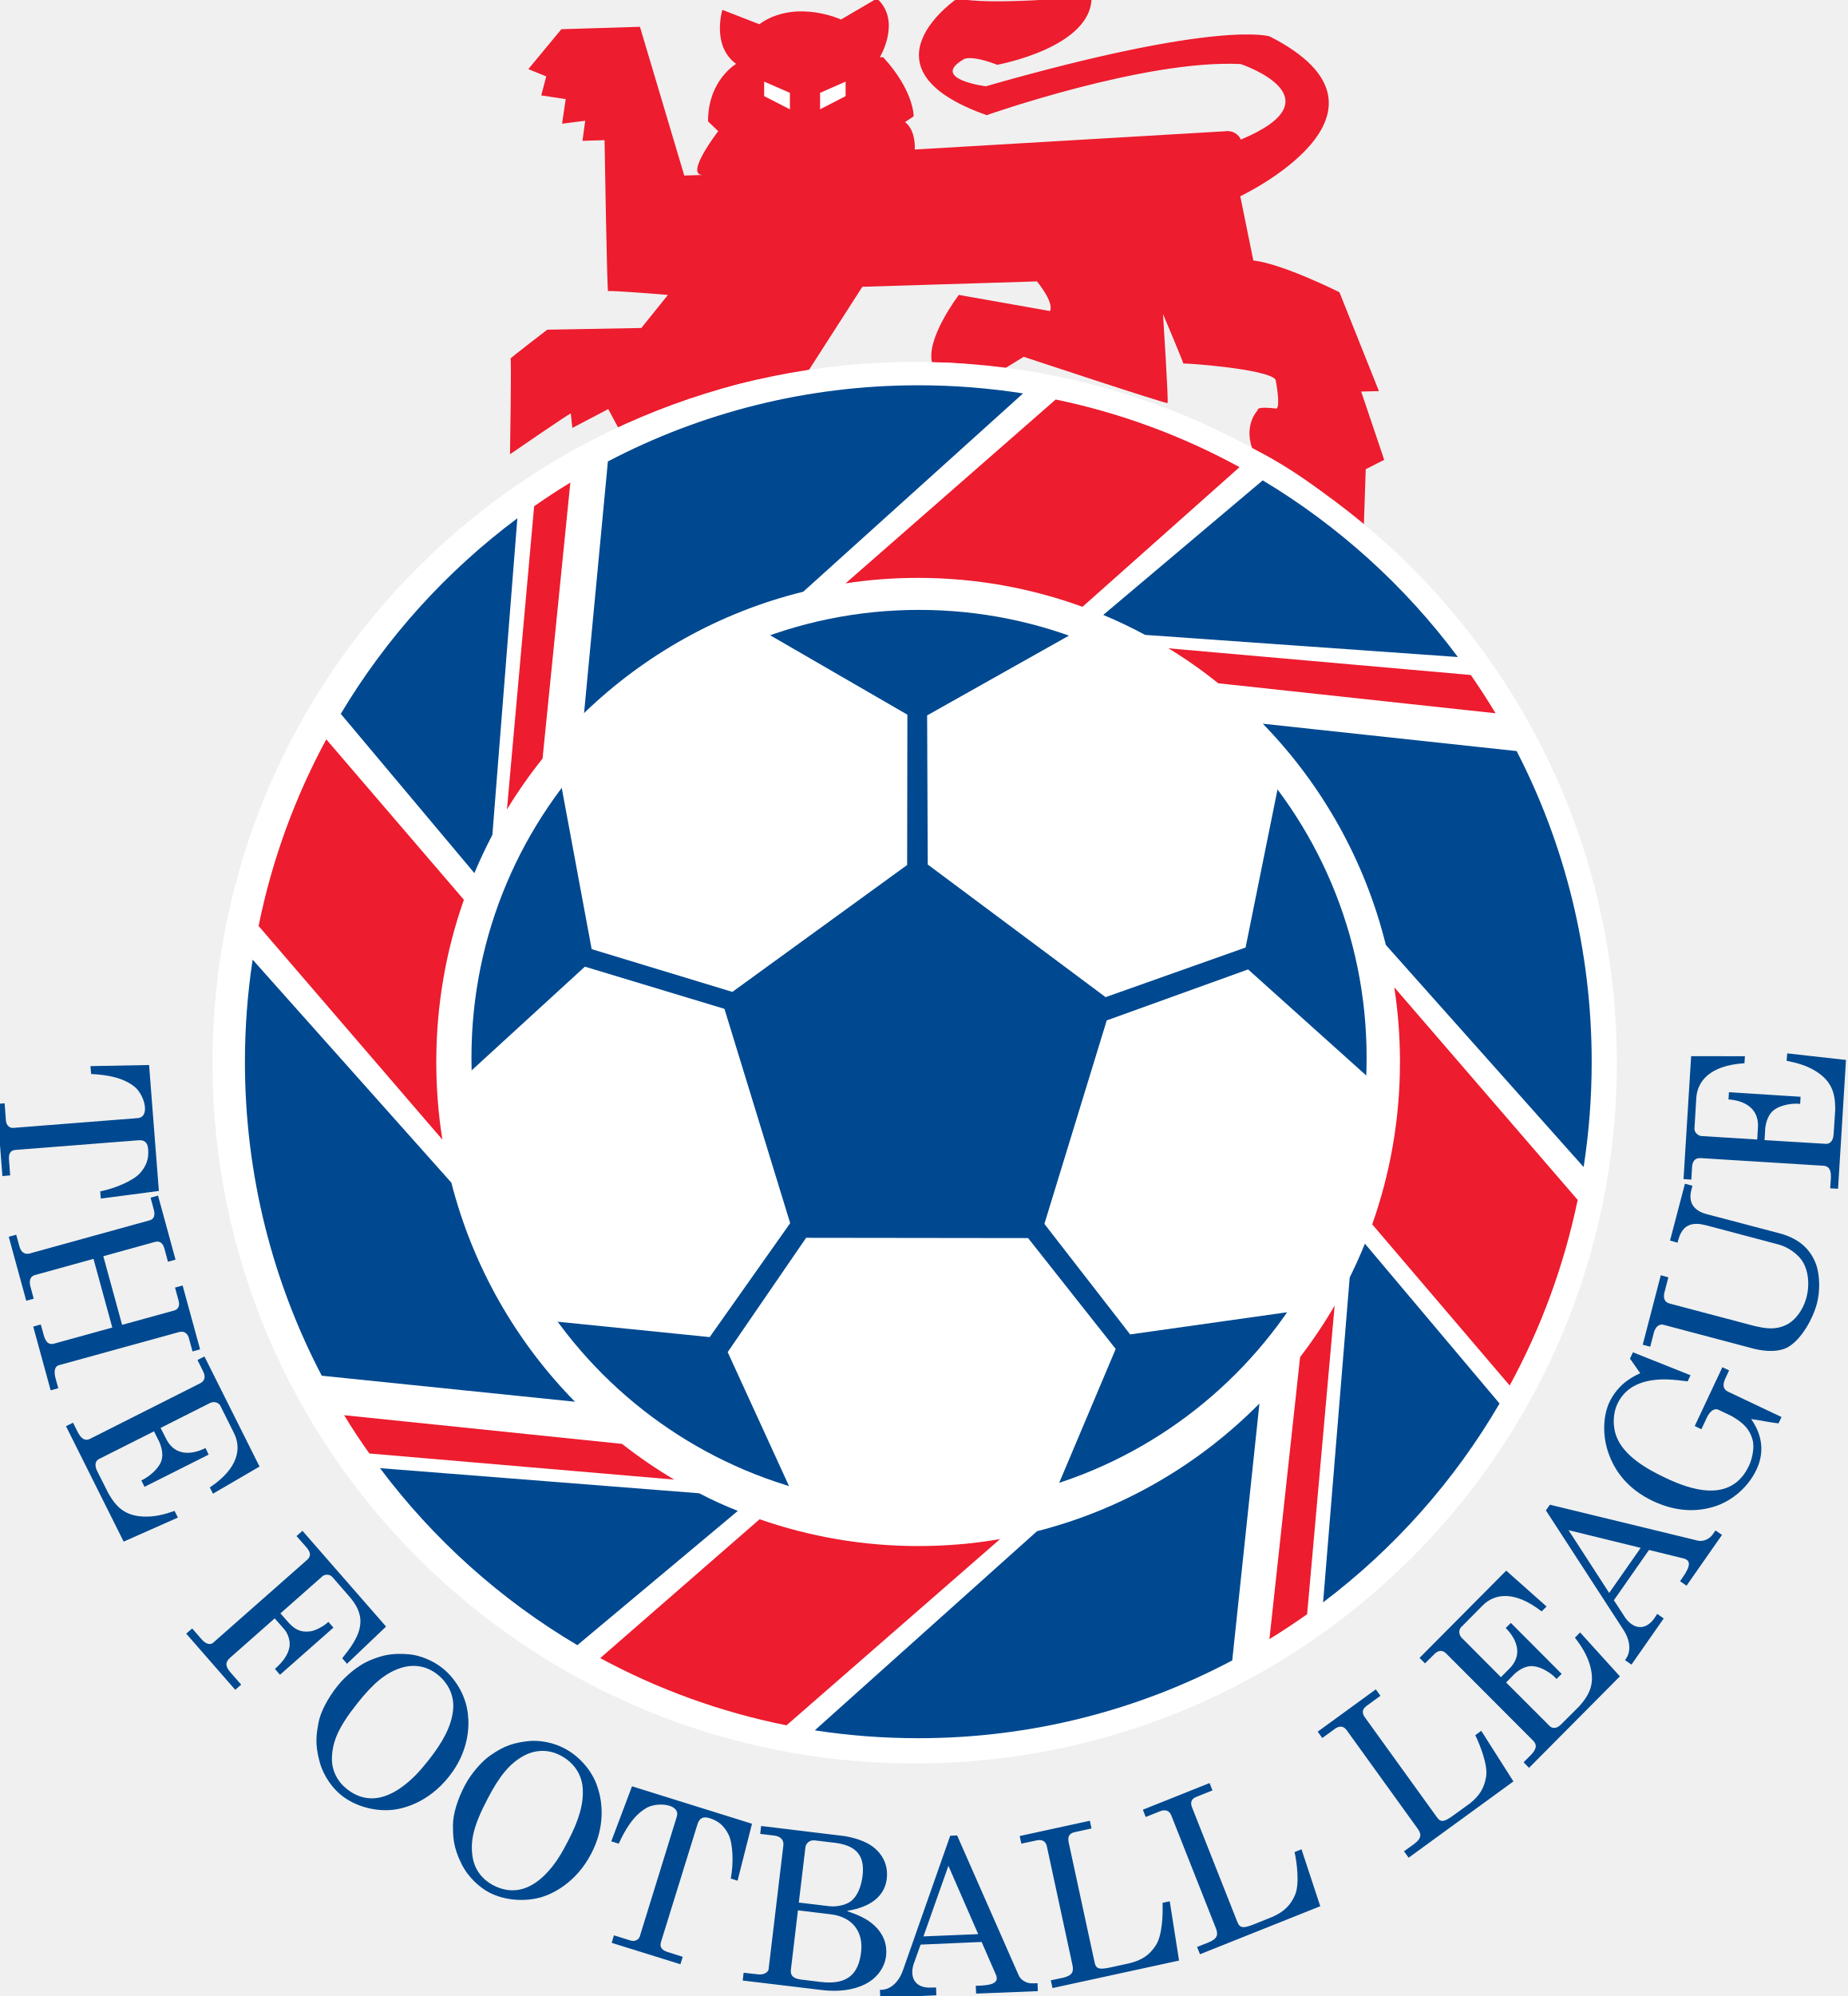
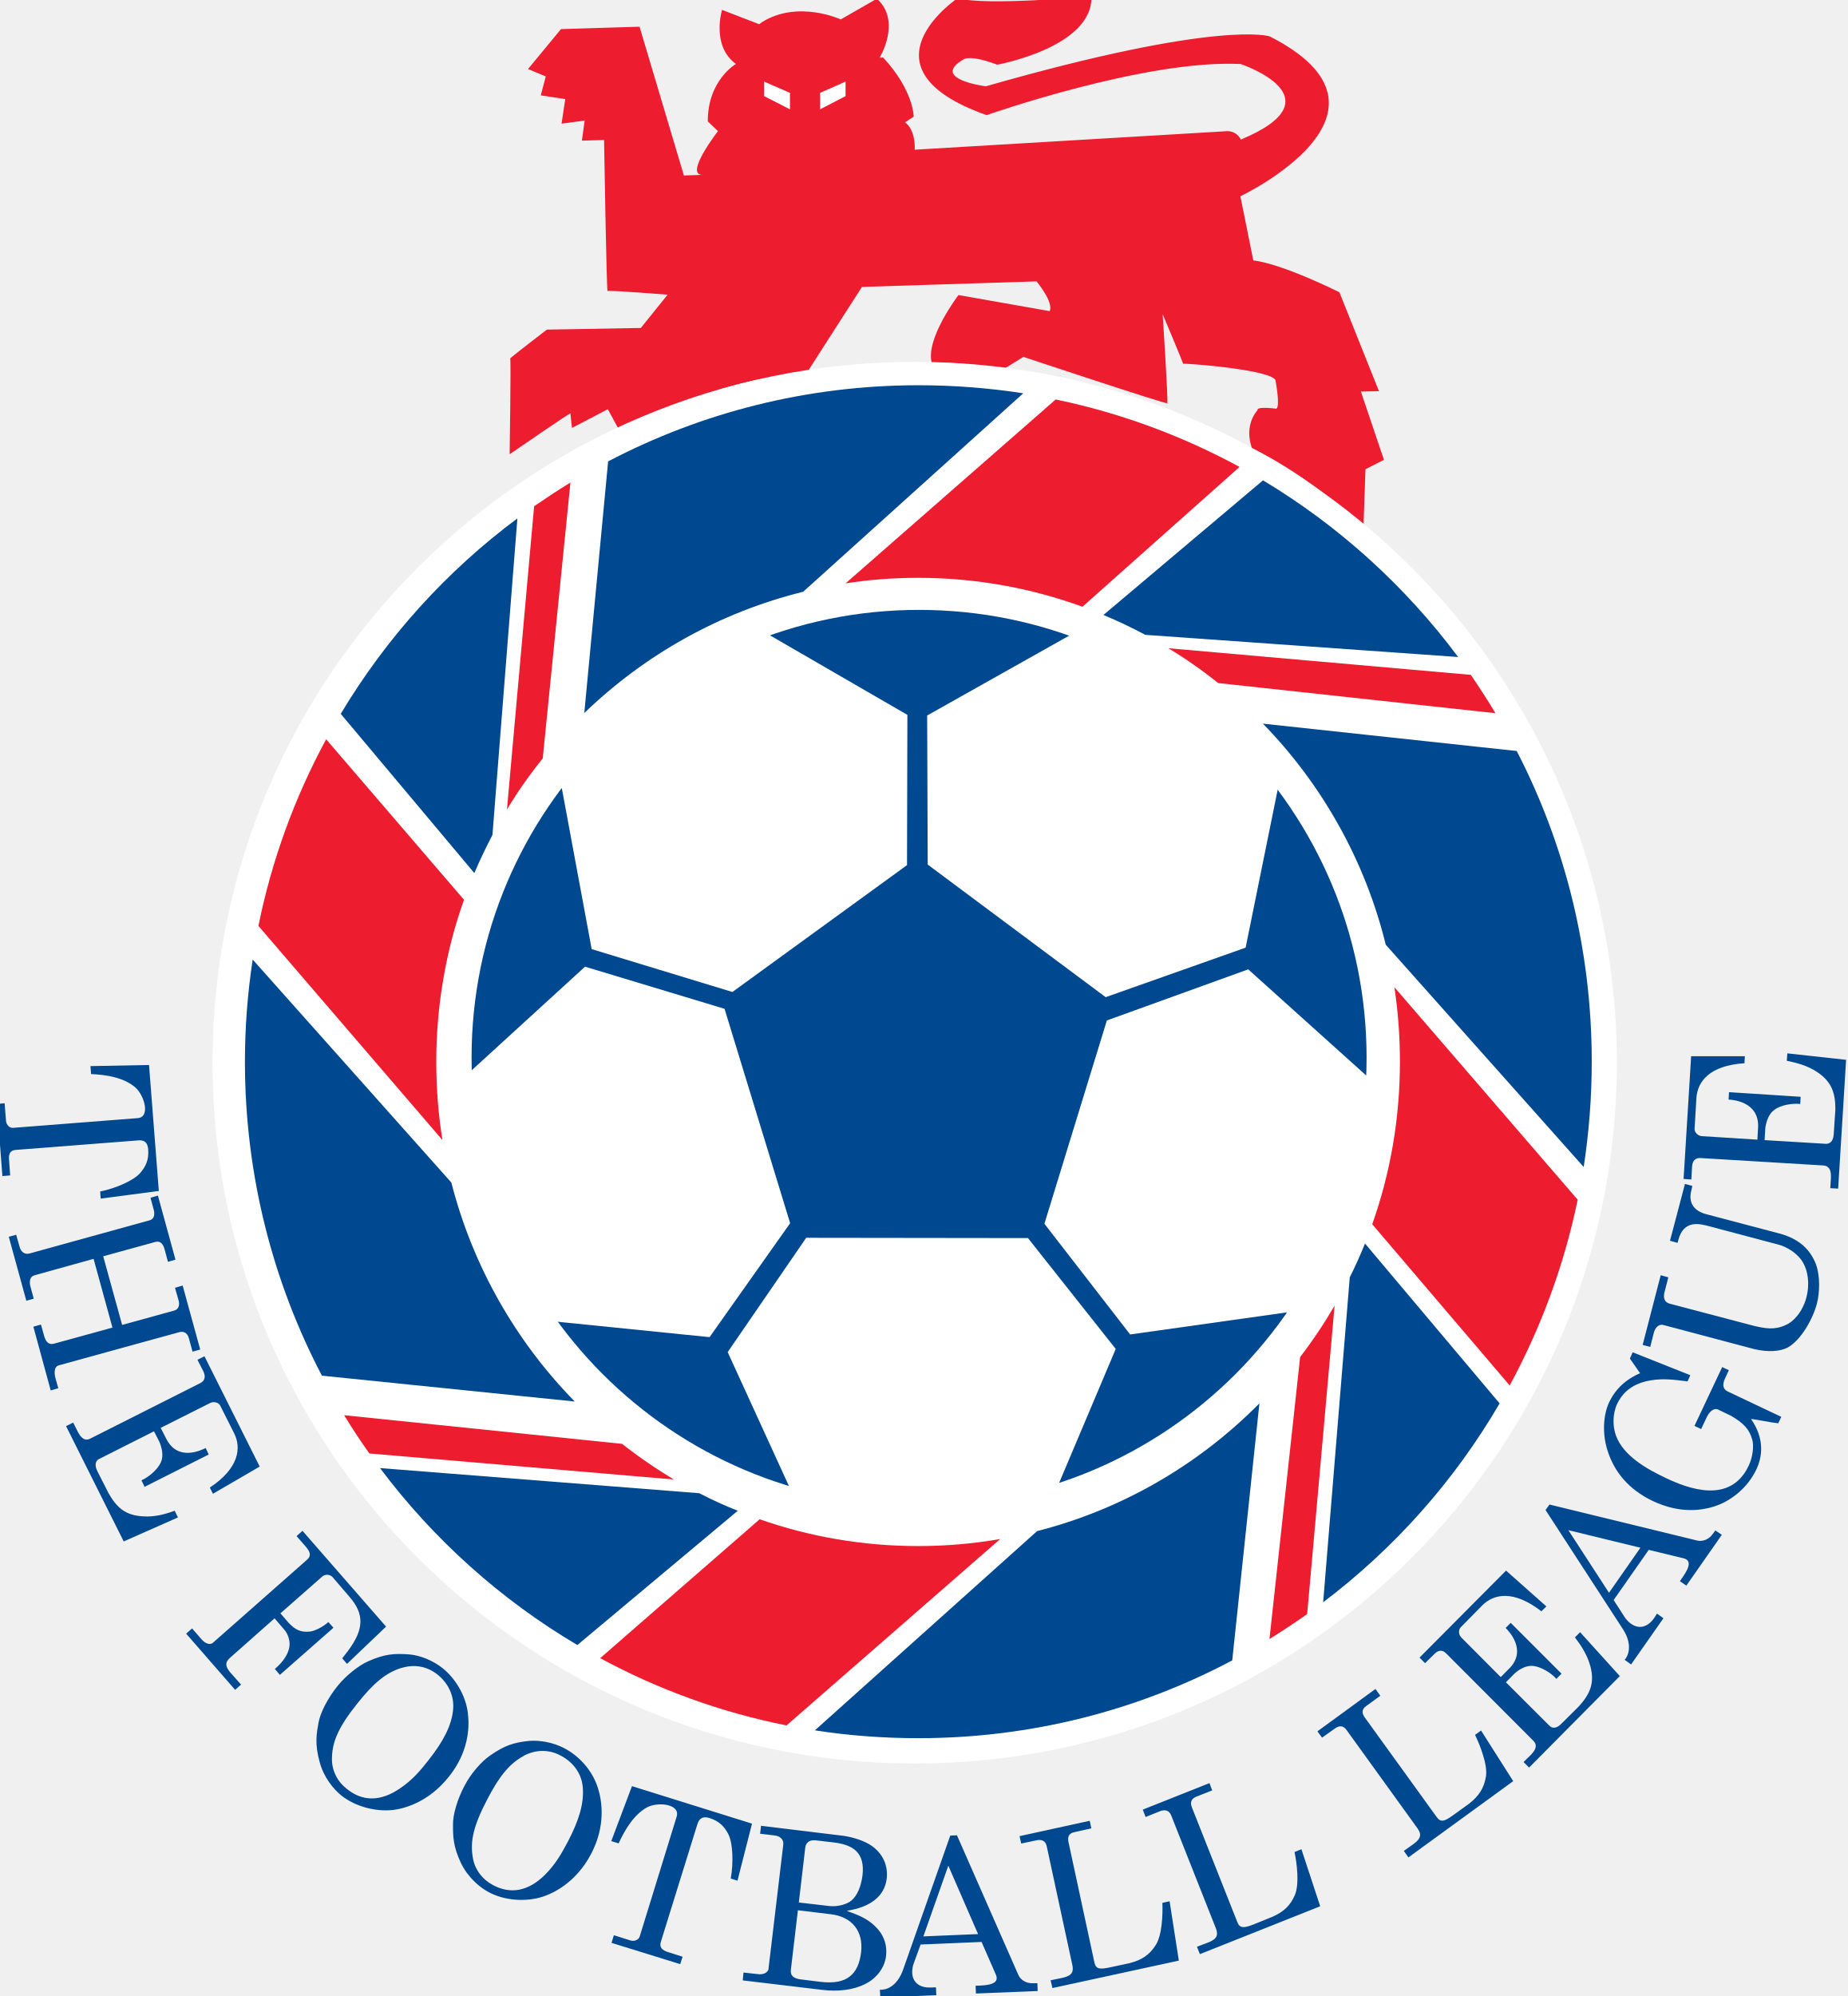
- <svg xmlns="http://www.w3.org/2000/svg" width="200" height="216" viewBox="0 0 200 216">
-   <path d="M17.195 128.883l-6.283.823-.068-.778c1.636-.325 3.644-1.178 4.354-2.024.605-.71.925-1.447.839-2.512-.049-.725-.361-1.065-1.09-.993l-13.258 1.039c-.632.042-.763.502-.714 1.065l.128 1.692-.842.076-.609-7.803.846-.076.147 1.911c.041.457.395.786.771.755l13.472-1.058c1.41-.11.748-2.47-.267-3.35-1.263-1.054-3.068-1.341-4.757-1.424l-.075-.854 6.347-.121 1.06 13.631zm1.805 7.429l-.82.23-.38-1.401c-.165-.612-.493-.891-1.03-.744l-5.588 1.545 2.034 7.429 5.629-1.549c.504-.136.62-.612.485-1.069l-.387-1.416.823-.223 1.891 6.908-.82.227-.399-1.458c-.094-.366-.41-.823-1.072-.635l-12.991 3.58c-.56.162-.511.899-.361 1.424l.293 1.065-.823.234-1.888-6.9.82-.23.293 1.065c.222.85.56 1.178 1.151 1.008l6.294-1.737-2.034-7.433-6.362 1.756c-.564.162-.602.729-.459 1.254l.35 1.299-.808.223-1.895-6.923.808-.223.368 1.314c.143.529.53.861 1.072.721l13.036-3.603c.515-.147.545-.672.421-1.129l-.353-1.311.805-.23 1.895 6.93zm9.092 22.393l-5.042 2.938-.342-.676c3.158-2.107 3.418-4.287 2.621-5.873l-1.485-2.976c-.158-.321-.677-.506-1.098-.295l-5.366 2.704.666 1.299c1.263 2.281 3.685 1.133 4.196.876l.342.71-6.945 3.49-.342-.695c.748-.336 1.748-1.148 2.109-1.96.32-.721.105-1.567-.147-2.175l-.59-1.178-5.96 2.999c-.244.117-.587.502-.199 1.284l1.218 2.421c.846 1.484 1.775 2.395 3.692 2.512 1.26.083 2.414-.234 3.474-.604l.361.718-5.87 2.606-6.242-12.494.763-.374.515 1.031c.519.982 1.015.876 1.365.691l11.871-5.983c.545-.276.598-.755.331-1.288l-.613-1.239.752-.381 5.964 11.912zm13.691 17.317l-4.226 4.026-.515-.601c.741-.937 1.861-2.293 1.959-3.769.075-1.137-.447-2.058-1.222-2.942l-1.812-2.085c-.316-.351-.839-.272-1.064-.076l-4.55 4.019.929 1.054c.647.672 1.241 1.024 2.279.895.493-.057 1.38-.472 1.982-1.027l.545.619-5.783 5.103-.549-.635c.959-.835 1.448-1.635 1.575-2.379.094-.589-.102-1.39-.587-1.938l-1.011-1.152-4.813 4.249c-.62.533-.478 1.008.015 1.586l1.169 1.333-.643.563-5.306-6.077.647-.563 1.034 1.19c.32.374.846.684 1.226.363l10.171-8.97c.47-.415.402-.831-.12-1.424l-1.019-1.156.643-.567 9.047 10.36zm1.673 4.453c-1.677.525-3.034 1.65-4.779 3.852-2.053 2.576-2.688 4.136-2.749 5.843-.056 1.435.617 2.636 1.587 3.407 1.662 1.341 3.606 1.424 5.757-.034 1.339-.918 2.218-1.938 3.11-3.059 1.602-2.021 2.47-3.72 2.651-5.378.169-1.424-.384-2.863-1.677-3.894-1.121-.899-2.508-1.159-3.899-.736zm7.182 4.982c.188 1.503.049 4.185-2.057 6.813-2.23 2.814-4.929 3.46-6.054 3.58-1.895.212-4.065-.355-5.584-1.575-.854-.68-1.899-1.968-2.346-3.607-.553-1.994-.331-3.112-.124-4.238.196-1.125 1.015-2.678 2.038-3.962.951-1.201 2.346-2.274 3.369-2.723 1.707-.744 2.764-.854 4.456-.718 1.105.117 2.493.631 3.591 1.522 1.218.974 2.478 2.78 2.711 4.906zm6.08 4.532c-1.545.835-2.662 2.194-3.956 4.691-1.538 2.927-1.876 4.566-1.613 6.254.214 1.428 1.098 2.478 2.207 3.067 1.88.99 3.809.706 5.651-1.137 1.136-1.156 1.801-2.334 2.463-3.618 1.196-2.274 1.73-4.094 1.594-5.786-.109-1.416-.914-2.708-2.384-3.482-1.263-.672-2.662-.672-3.963.011zm7.99 3.524c.474 1.447.846 4.105-.722 7.093-1.658 3.18-4.208 4.328-5.275 4.664-1.82.563-4.065.423-5.794-.487-.955-.51-2.23-1.586-2.974-3.093-.917-1.847-.91-2.991-.917-4.136-.023-1.148.489-2.825 1.256-4.287.707-1.36 1.876-2.674 2.798-3.312 1.53-1.058 2.546-1.375 4.23-1.552 1.117-.087 2.561.151 3.813.816 1.384.729 2.97 2.247 3.587 4.294zm16.684 3.845l-1.564 6.164-.733-.23c.312-1.632.252-3.833-.267-4.808-.429-.831-.993-1.405-2.012-1.726-.688-.215-1.109-.038-1.327.661l-3.952 12.751c-.18.612.196.903.737 1.073l1.621.517-.252.801-7.437-2.311.241-.816 1.816.567c.432.128.869-.076.981-.442l4.008-12.97c.41-1.348-2.019-1.605-3.196-.986-1.451.782-2.388 2.379-3.087 3.909l-.808-.249 2.245-5.956 12.987 4.053m4.971 9.37l-.763 6.432c-.079.642.282.956 1.105 1.061h.026l2.102.257c2.846.34 4.08-.82 4.365-3.214.274-2.274-.996-3.837-3.275-4.105l-3.561-.431zm1.827-7.569c-.579-.064-.959.31-1.019.763l-.714 5.964 3.279.393c1.008.121 2.042-.234 2.463-.619.613-.544 1.011-1.481 1.162-2.685.301-2.542-1.102-3.278-2.888-3.543l-2.282-.272zm3.001-.495c.801.098 2.087.419 2.948.956 1.151.706 2.042 1.979 1.839 3.694-.237 1.93-1.812 3.074-4.264 3.463l-.008.042c1.09.374 2.139.793 2.967 1.586.895.838 1.38 1.949 1.226 3.282-.173 1.409-1.177 2.5-2.267 3.037-1.256.635-2.895.846-4.689.627l-8.558-1.027.098-.842 1.433.159c.872.144 1.237-.317 1.267-.506l1.602-13.438c.079-.653-.38-.986-.989-1.061l-1.519-.181.102-.857 8.814 1.069zm8.757 10.885l5.926-.245-3.226-7.395-2.7 7.641zm3.644-10.926l6.659 15.126c.233.533.861.91 1.519.88l.526-.015.03.857-6.678.268-.038-.846.519-.019c1.557-.068 1.982-.472 1.647-1.212l-1.53-3.512-6.607.287-.79 2.209c-.429 1.605.436 2.515 1.903 2.44l.56-.011.03.85-6.065.257-.045-.846.192-.008c.974-.045 1.857-.82 2.324-2.168l5.095-14.503.748-.034zm14.367-1.59l.177.835-1.812.397c-.722.147-.752.642-.658 1.11l2.809 13.004c.154.748.594.748 1.643.54l2.181-.476c1.324-.34 2.139-.899 2.805-1.938.696-1.065.771-3.335.722-4.589l.778-.17 1.008 6.417-13.694 2.976-.188-.838 1.297-.272c1.072-.238 1.196-.699 1.045-1.394l-2.771-12.849c-.132-.585-.564-.744-1.102-.627l-1.658.351-.18-.823 7.599-1.654zm12.957-4.079l.312.797-1.73.691c-.684.261-.643.755-.462 1.19l4.896 12.38c.278.691.703.635 1.692.264l2.087-.838c1.245-.548 1.959-1.235 2.452-2.368.504-1.178.214-3.433-.045-4.649l.748-.298 2.03 6.16-13.017 5.197-.316-.789 1.233-.487c1.019-.412 1.06-.884.797-1.552l-4.824-12.207c-.222-.551-.681-.646-1.192-.446l-1.575.627-.305-.789 7.219-2.882zm17.992-10.141l.504.699-1.508 1.095c-.59.427-.432.891-.15 1.277l7.776 10.779c.436.612.839.449 1.722-.174l1.805-1.303c1.072-.846 1.591-1.692 1.79-2.923.203-1.254-.628-3.358-1.173-4.491l.647-.472 3.482 5.476-11.34 8.256-.504-.695 1.068-.767c.895-.661.816-1.129.399-1.696l-7.678-10.651c-.35-.483-.823-.461-1.263-.14l-1.369.997-.496-.687 6.291-4.581zm14.115-12.845l4.365 3.879-.534.533c-2.997-2.334-5.133-1.896-6.381-.646l-2.339 2.361c-.252.245-.271.797.071 1.137l4.245 4.264 1.027-1.039c1.752-1.919-.098-3.879-.508-4.283l.556-.551 5.501 5.518-.556.548c-.545-.623-1.628-1.303-2.512-1.382-.782-.087-1.515.374-2.012.812l-.933.952 4.719 4.717c.199.204.669.408 1.278-.227l1.918-1.919c1.132-1.273 1.692-2.44 1.192-4.317-.323-1.22-.981-2.225-1.662-3.105l.56-.567 4.309 4.755-9.833 9.899-.59-.601.82-.82c.763-.808.489-1.243.207-1.526l-9.397-9.416c-.432-.446-.899-.344-1.305.072l-.996.986-.59-.593 9.378-9.442zm11.145 2.41l3.41-4.876-7.81-1.915 4.399 6.791zm-6.419-9.548l16.011 3.89c.56.128 1.241-.136 1.624-.687l.29-.415.703.483-3.839 5.495-.696-.483.286-.423c.899-1.284.854-1.858.06-2.051l-3.711-.91-3.801 5.442 1.278 1.964c1.015 1.314 2.249 1.19 3.095-.004l.316-.483.703.495-3.489 4.993-.699-.487.109-.159c.549-.789.481-1.968-.301-3.15l-8.37-12.89.432-.619zm24.749-8.804c-.876-.076-2.245-.385-2.963-.461 1.512 2.153 1.222 4.105.579 5.454-.936 2.009-2.794 3.512-4.719 4.06-2.045.597-4.215.427-6.49-.642-2.677-1.277-4.136-3.176-4.851-5.295-.654-1.926-.511-4.003.124-5.374.76-1.598 1.959-2.553 3.35-3.165l-1.109-1.582.316-.684 6.238 2.485-.316.661c-1.459-.17-2.918-.404-4.636.045-1.696.461-2.534 1.465-2.967 2.398-.511 1.08-.493 2.421-.139 3.429.79 2.202 3.373 3.641 5.373 4.585 2.512 1.19 7.028 2.87 9.005-1.318.444-.929.587-2.183.391-2.821-.305-1.122-.966-1.817-2.267-2.564l-1.444-.687c-.523-.215-.985.321-1.226.835l-.602 1.284-.718-.351 2.989-6.364.729.34-.399.865c-.301.638-.305 1.159.282 1.439l5.791 2.746-.323.684zm-12.747-16.025l.82.223-.402 1.556c-.128.472-.165 1.092.545 1.284l9.122 2.413c1.215.276 2.241.48 3.452-.087.801-.344 1.801-1.394 2.23-2.984.399-1.53.143-2.901-.335-3.75-.549-.993-1.737-1.73-2.67-1.979l-7.441-1.972c-1.064-.287-2.828-.82-3.433 1.499l-.075.272-.812-.227 1.613-6.149.816.215-.117.438c-.391 1.484.384 2.293 1.624 2.625l7.971 2.1c2.158.589 3.309 1.771 3.892 3.32.455 1.254.429 3.021.102 4.253-.436 1.673-1.688 3.883-3.106 4.713-.887.514-2.264.548-3.677.2l-9.81-2.598c-.541-.151-.917.332-1.045.801l-.406 1.567-.812-.215 1.955-7.52zm3.286-23.707l5.821.004-.049.759c-3.786.238-5.091 1.979-5.215 3.747l-.196 3.331c-.026.355.331.782.801.804l5.99.374.086-1.454c.038-2.602-2.621-2.852-3.196-2.882l.049-.786 7.753.495-.045.77c-.82-.098-2.087.11-2.801.635-.639.453-.88 1.292-.974 1.949l-.079 1.337 6.652.404c.286.011.763-.144.823-1.024l.177-2.7c0-1.711-.35-2.969-1.951-4.041-1.045-.699-2.211-1.005-3.313-1.224l.064-.801 6.362.71-.857 13.94-.85-.049.075-1.156c.045-1.11-.44-1.265-.842-1.288l-13.247-.823c-.613-.042-.895.344-.936.937l-.083 1.39-.842-.057.823-13.302z" fill="#004990" />
-   <path d="M147.325 42.374l1.921-.049-4.275-10.7s-6.08-3.059-9.321-3.441l-1.41-6.946s19.24-9.121 3.189-17.294c0 0-5.324-1.877-30.731 5.393 0 0-6.129-.778-2.365-2.938 0 0 .707-.499 3.606.612 0 0 10.367-1.881 10.201-7.41 0 0-11.461 1.073-14.491.2 0 0-11.262 7.565 3.143 12.66 0 0 17.206-6.058 27.498-5.529 0 0 10.889 3.637 0 8.177 0-.113-.508-1.069-1.707-.903l-33.574 1.975s.162-2.043-1.053-2.969l.936-.627s.034-2.772-3.305-6.394l-.365.011s2.391-3.928-.308-6.368l-3.888 2.277s-4.621-2.145-8.494.268l-.342.245-4.005-1.556s-1.203 3.886 1.489 5.847c0 0-3.061 1.771-3.038 6.228l1.102 1.05s-3.715 4.804-1.647 4.736c.117 0-2.03.068-2.03.068l-4.798-16.097-8.502.261-3.576 4.317 1.94.789-.545 2.058 2.651.397-.395 2.663 2.504-.317-.297 2.172 2.391-.072s.267 16.471.38 16.346c.117-.125 6.479.4 6.479.4l-2.88 3.58-10.182.185s-4.102 3.139-3.974 3.131c.113-.008-.056 10.349-.056 10.349s6.573-4.528 6.58-4.415c.004.125.169 1.564.169 1.564l3.884-2.039 1.342 2.512s10.528-6.13 20.094-6.304l6.065-9.442 18.898-.582s1.873 2.232 1.414 3.207l-9.87-1.745s-3.662 4.797-2.865 7.421c0 0 2.023-.393 7.678.635l2.211-1.36s15.45 5.125 15.567 5.008c.124-.121-.493-9.642-.493-9.642s2.324 5.495 2.196 5.374c-.124-.11 9.239.567 9.994 1.741 0 0 .564 2.874.094 3.127 0 0-2.173-.302-2.03.174 0 0-1.512 1.499-.602 4.121 0 0 6.155 2.795 12.077 8.63l.214-6.368 2-1.016-2.493-7.387" fill="#ED1C2E" />
-   <ellipse fill="#FFF" cx="99" cy="115" rx="76" ry="75.837" />
-   <path d="M99.463 162.892c26.769 0 48.45-21.707 48.45-48.442 0-26.762-21.681-48.45-48.45-48.45-26.75 0-48.435 21.688-48.435 48.45 0 26.735 21.684 48.442 48.435 48.442z" fill="#004990" />
-   <path d="M58.722 82.091c-1.395 1.745-2.688 3.588-3.854 5.507l2.944-32.817c1.275-.884 2.576-1.749 3.918-2.557l-3.008 29.867zm-10.84 41.236c-.44-2.738-.662-5.541-.662-8.403 0-6.16 1.053-12.071 2.989-17.555l-14.894-17.358c-3.373 6.236-5.877 13.023-7.325 20.195l19.891 23.122zm25.091 36.79c-1.967-1.163-3.858-2.459-5.648-3.864l-30.077-3.105c.854 1.413 1.771 2.795 2.73 4.143l32.995 2.825zm35.27 6.436c-2.888.502-5.843.755-8.878.755-6.001 0-11.777-1.027-17.15-2.901l-17.251 15.028c6.227 3.365 13.01 5.847 20.162 7.274l23.117-20.157zm32.472-19.696c1.361-1.771 2.617-3.641 3.738-5.571l-2.978 33.399c-1.327.937-2.685 1.839-4.08 2.693l3.32-30.521zm7.806-14.363c1.944-5.495 3.004-11.402 3.004-17.57 0-2.75-.211-5.45-.617-8.082l19.85 23.008c-1.481 7.127-3.986 13.891-7.359 20.085l-14.879-17.441zm-16.661-58.552c-1.715-1.371-3.508-2.636-5.396-3.784l32.728 2.886c.933 1.352 1.827 2.731 2.681 4.143l-30.013-3.244zm-14.698-8.275c-5.554-2.021-11.54-3.131-17.797-3.131-2.662 0-5.29.2-7.844.593l22.741-19.896c7.058 1.462 13.751 3.962 19.898 7.32l-16.999 15.115z" fill="#ED1C2E" />
-   <path d="M53.292 90.347c-.707 1.352-1.357 2.723-1.948 4.136l-14.461-17.234c4.933-8.256 11.446-15.443 19.113-21.162l-2.704 34.26zm8.938 61.343c-6.362-6.47-11.051-14.613-13.378-23.707l-21.508-24.134c-.545 3.596-.835 7.304-.835 11.051 0 12.267 3.008 23.828 8.317 33.976l27.404 2.814zm17.627 11.814c-1.433-.563-2.816-1.197-4.177-1.907l-34.552-2.719c5.783 7.712 13.044 14.235 21.361 19.156l17.368-14.529zm56.458-11.621c-6.543 6.609-14.811 11.459-24.076 13.819l-24.05 21.547c3.655.567 7.396.854 11.205.854 12.269 0 23.832-3.044 33.976-8.419l2.944-27.801zm9.769-13.642c.59-1.197 1.139-2.406 1.647-3.656l14.57 17.298c-4.888 8.388-11.393 15.693-19.098 21.52l2.88-35.162zm3.911-35.978c-2.267-9.174-6.941-17.396-13.318-23.945l27.475 2.961c5.193 10.065 8.122 21.502 8.122 33.621 0 3.879-.293 7.671-.872 11.395l-21.406-24.032zm-26.054-33.557c-1.463-.789-2.974-1.511-4.531-2.16l17.259-14.563c8.227 4.933 15.409 11.444 21.121 19.118l-33.848-2.395zm-37.003-4.672c-9.081 2.236-17.218 6.851-23.734 13.143l.023-.128 2.568-27.114c10.055-5.265 21.478-8.241 33.604-8.241 3.854 0 7.625.302 11.329.88l-23.79 21.46z" fill="#004990" />
-   <path d="M59.301 142.925l17.511 1.771 8.712-12.331-7.114-23.19-15.104-4.566-12.777 11.697-.019.034c.274 9.808 3.433 18.918 8.626 26.479l.165.106zm54.758 18.918l6.697-15.863-9.483-11.999-24.023-.03-8.49 12.369 7.246 15.825.32.11c4.151 1.144 8.52 1.764 13.04 1.764 5.114 0 10.017-.789 14.646-2.243l.049.068zm34.082-45.216l-13.055-11.72-15.3 5.518-6.746 22.019 9.28 11.961 17.909-2.527h.008c4.749-7.252 7.641-15.844 7.979-25.108l-.075-.144zm-32.145-48.011l-15.65 8.804.068 16.135 19.248 14.352 15.153-5.371 3.516-17.404-.019.11c-5.659-7.467-13.393-13.26-22.335-16.509l.019-.117zm-55.259 16.316l3.301 17.781 15.228 4.627 18.917-13.733.026-16.267-15.078-8.724.023-.019c-8.934 3.154-16.68 8.845-22.384 16.203l-.034.132zM82.707 8.832l2.786 1.216v1.779l-2.786-1.424v-1.571m8.817 0l-2.764 1.216v1.779l2.764-1.424v-1.571" fill="#fff" />
+ <svg xmlns="http://www.w3.org/2000/svg" width="200" height="216">
+   <path fill="#004990" d="M17.2 128.88l-6.3.83-.06-.77c1.64-.33 3.65-1.18 4.36-2.03.6-.7.92-1.44.84-2.5-.05-.73-.36-1.07-1.1-1L1.7 124.44c-.64.04-.77.5-.72 1.06l.12 1.7-.84.07-.6-7.8.84-.08.15 1.9c.04.46.4.8.77.76L14.9 121c1.4-.1.74-2.47-.28-3.35-1.26-1.05-3.07-1.34-4.76-1.42l-.07-.86 6.34-.12 1.06 13.63zm1.8 7.43l-.82.24-.38-1.4c-.17-.6-.5-.9-1.03-.74l-5.6 1.54 2.05 7.43 5.62-1.55c.5-.13.62-.6.5-1.07l-.4-1.4.83-.24 1.9 6.92-.83.23-.4-1.46c-.1-.38-.4-.83-1.07-.64l-13 3.58c-.56.16-.5.9-.36 1.42l.3 1.06-.82.24-1.88-6.9.82-.23.3 1.06c.2.84.55 1.17 1.14 1l6.3-1.73-2.04-7.44L3.76 138c-.57.15-.6.72-.46 1.24l.35 1.3-.8.22-1.9-6.92.8-.22.37 1.3c.14.54.53.87 1.07.73l13.03-3.6c.5-.15.54-.67.42-1.13l-.35-1.3.8-.24 1.9 6.93zm9.1 22.4l-5.05 2.94-.34-.67c3.17-2.1 3.43-4.3 2.63-5.88l-1.5-2.98c-.14-.32-.66-.5-1.08-.3l-5.37 2.7.67 1.3c1.26 2.3 3.68 1.14 4.2.88l.33.7-6.94 3.5-.34-.7c.74-.33 1.74-1.14 2.1-1.95.33-.72.1-1.57-.14-2.18l-.6-1.18-5.95 3c-.24.1-.58.5-.2 1.28l1.23 2.42c.84 1.48 1.77 2.4 3.7 2.5 1.25.1 2.4-.22 3.46-.6l.35.72-5.87 2.6-6.24-12.48.77-.38.52 1.03c.52.98 1.02.87 1.37.68l11.86-5.98c.54-.27.6-.75.33-1.3l-.63-1.23.76-.38 5.96 11.9zm13.68 17.32l-4.22 4.03-.52-.6c.74-.94 1.86-2.3 1.96-3.77.08-1.14-.45-2.06-1.22-2.94l-1.8-2.1c-.33-.34-.85-.26-1.08-.06l-4.55 4 .93 1.07c.65.67 1.24 1.02 2.28.9.5-.06 1.38-.48 1.98-1.03l.55.62-5.8 5.1-.54-.64c.96-.83 1.44-1.63 1.57-2.38.1-.58-.1-1.4-.6-1.93l-1-1.17-4.8 4.25c-.63.54-.5 1 0 1.6l1.17 1.32-.64.57-5.3-6.08.64-.57 1.04 1.2c.32.36.84.67 1.22.35l10.17-8.97c.47-.4.4-.82-.12-1.42l-1-1.15.64-.57 9.04 10.36zm1.68 4.46c-1.68.52-3.04 1.65-4.78 3.85-2.06 2.57-2.7 4.13-2.75 5.84-.06 1.44.62 2.64 1.6 3.4 1.65 1.35 3.6 1.43 5.74-.03 1.34-.9 2.22-1.93 3.1-3.06 1.6-2.02 2.48-3.72 2.66-5.37.17-1.42-.38-2.86-1.67-3.9-1.12-.9-2.5-1.15-3.9-.72zm7.18 4.98c.2 1.5.05 4.18-2.06 6.8-2.23 2.82-4.93 3.47-6.05 3.6-1.9.2-4.07-.36-5.6-1.58-.84-.68-1.9-1.97-2.33-3.6-.56-2-.33-3.12-.13-4.25.2-1.12 1.02-2.68 2.04-3.96.96-1.2 2.36-2.28 3.38-2.72 1.7-.75 2.76-.86 4.46-.72 1.1.1 2.5.63 3.6 1.52 1.2.97 2.46 2.78 2.7 4.9zm6.08 4.53c-1.55.82-2.66 2.18-3.96 4.68-1.54 2.93-1.87 4.57-1.6 6.25.2 1.43 1.1 2.48 2.2 3.07 1.88 1 3.8.7 5.65-1.14 1.14-1.15 1.8-2.33 2.47-3.6 1.2-2.3 1.73-4.1 1.6-5.8-.1-1.42-.92-2.7-2.4-3.48-1.25-.67-2.65-.67-3.95 0zm8 3.5c.46 1.46.83 4.12-.73 7.1-1.67 3.2-4.22 4.33-5.3 4.67-1.8.56-4.05.42-5.78-.5-.96-.5-2.23-1.57-2.98-3.08-.9-1.86-.9-3-.9-4.15-.04-1.14.47-2.82 1.24-4.28.7-1.36 1.88-2.68 2.8-3.3 1.53-1.07 2.55-1.4 4.23-1.57 1.13-.08 2.57.15 3.82.82 1.4.73 2.97 2.25 3.6 4.3zm16.67 3.86l-1.57 6.16-.73-.23c.3-1.64.25-3.84-.27-4.82-.43-.83-1-1.4-2-1.72-.7-.22-1.12-.04-1.34.66l-3.96 12.75c-.18.6.2.9.73 1.07l1.63.52-.26.8-7.43-2.3.25-.83 1.8.57c.45.13.88-.07 1-.44l4-12.97c.4-1.36-2.02-1.62-3.2-1-1.44.8-2.38 2.38-3.08 3.9l-.8-.24 2.24-5.95 13 4.06m4.96 9.37l-.76 6.43c-.08.64.28.96 1.1 1.06h.03l2.1.26c2.85.34 4.08-.82 4.37-3.2.27-2.3-1-3.85-3.28-4.12l-3.56-.43zm1.83-7.57c-.6-.06-.97.3-1.03.76l-.7 5.97 3.27.38c1 .12 2.04-.23 2.46-.62.6-.54 1-1.48 1.16-2.68.3-2.54-1.1-3.28-2.9-3.55l-2.27-.27zm3-.5c.8.1 2.08.43 2.94.96 1.15.7 2.04 1.98 1.84 3.7-.24 1.93-1.8 3.07-4.27 3.46v.04c1.1.38 2.15.8 2.97 1.6.9.83 1.38 1.94 1.23 3.27-.17 1.4-1.18 2.5-2.27 3.03-1.25.63-2.9.84-4.7.62l-8.54-1.02.08-.85 1.44.16c.87.15 1.23-.3 1.26-.5l1.6-13.44c.1-.65-.37-1-.98-1.06l-1.52-.18.1-.86 8.8 1.07zm8.75 10.9l5.92-.25-3.22-7.4-2.7 7.65zm3.64-10.93l6.65 15.12c.24.53.86.9 1.52.88h.53l.03.84-6.68.27-.04-.84.53-.02c1.56-.07 1.98-.48 1.65-1.22l-1.53-3.5-6.6.28-.8 2.2c-.43 1.6.44 2.52 1.9 2.45l.56-.02.04.85-6.06.25-.05-.84h.2c.97-.05 1.85-.83 2.32-2.18l5.1-14.5.74-.03zm14.36-1.6l.18.84-1.8.4c-.74.14-.77.64-.67 1.1l2.8 13c.16.76.6.76 1.65.55l2.18-.47c1.32-.34 2.14-.9 2.8-1.94.7-1.06.78-3.33.73-4.58l.78-.17 1 6.42-13.68 2.97-.2-.84 1.3-.27c1.08-.24 1.2-.7 1.05-1.4l-2.77-12.84c-.13-.6-.56-.76-1.1-.64l-1.66.35-.18-.8 7.6-1.66zm12.96-4.07l.3.8-1.72.68c-.68.27-.64.76-.46 1.2l4.9 12.37c.27.7.7.65 1.7.28l2.07-.84c1.26-.55 1.97-1.23 2.46-2.37.5-1.18.22-3.43-.04-4.65l.75-.3 2.03 6.17-13.02 5.18-.32-.8 1.24-.47c1.02-.4 1.06-.88.8-1.55l-4.83-12.2c-.22-.55-.68-.65-1.2-.45l-1.57.63-.3-.8 7.22-2.87zm18-10.14l.5.7-1.52 1.1c-.6.42-.43.88-.15 1.27l7.78 10.77c.44.6.84.44 1.72-.18l1.8-1.3c1.08-.86 1.6-1.7 1.8-2.93.2-1.26-.63-3.36-1.18-4.5l.65-.47 3.48 5.48-11.34 8.25-.5-.7 1.07-.76c.9-.66.8-1.13.4-1.7l-7.68-10.64c-.35-.5-.82-.47-1.26-.14l-1.38.98-.5-.68 6.3-4.6zm14.1-12.85l4.37 3.88-.54.53c-3-2.33-5.14-1.9-6.4-.64l-2.32 2.36c-.26.24-.28.8.07 1.13l4.25 4.27 1.03-1.04c1.75-1.92-.1-3.88-.5-4.28l.55-.55 5.5 5.5-.56.56c-.54-.63-1.63-1.3-2.5-1.4-.8-.08-1.53.38-2.02.82l-.94.95 4.73 4.72c.2.2.67.4 1.28-.24l1.93-1.92c1.13-1.27 1.7-2.44 1.2-4.3-.33-1.23-1-2.24-1.67-3.12l.56-.56 4.3 4.75-9.82 9.9-.6-.6.82-.8c.77-.82.5-1.25.2-1.54l-9.38-9.4c-.44-.46-.9-.36-1.3.06l-1 .98-.6-.6 9.38-9.43zm11.15 2.4l3.4-4.87-7.8-1.9 4.4 6.78zm-6.42-9.54l16 3.9c.57.12 1.25-.14 1.63-.7l.3-.4.7.47-3.84 5.5-.7-.48.3-.43c.9-1.3.84-1.87.05-2.06l-3.72-.9-3.8 5.43 1.27 1.97c1.02 1.3 2.25 1.2 3.1 0l.32-.5.7.5-3.5 5-.7-.5.12-.15c.54-.8.47-1.98-.3-3.16l-8.38-12.9.43-.6zm24.75-8.8c-.88-.08-2.25-.4-2.96-.46 1.5 2.15 1.22 4.1.58 5.45-.94 2-2.8 3.5-4.72 4.06-2.05.6-4.22.43-6.5-.64-2.67-1.28-4.13-3.18-4.84-5.3-.66-1.92-.52-4 .12-5.37.76-1.6 1.96-2.55 3.35-3.16l-1.1-1.58.3-.68 6.24 2.48-.3.67c-1.47-.18-2.93-.42-4.65.03-1.7.46-2.53 1.47-2.97 2.4-.5 1.08-.5 2.42-.13 3.43.8 2.2 3.37 3.64 5.37 4.58 2.5 1.2 7.02 2.87 9-1.32.44-.92.58-2.18.38-2.82-.3-1.12-.96-1.8-2.26-2.56l-1.45-.7c-.52-.2-.98.33-1.22.85l-.6 1.27-.72-.35 3-6.36.72.34-.4.86c-.3.64-.3 1.16.28 1.44l5.8 2.75-.33.68zM179.75 138l.82.23-.4 1.55c-.13.47-.16 1.1.55 1.3l9.12 2.4c1.2.28 2.24.48 3.45-.1.8-.33 1.8-1.38 2.22-2.97.4-1.52.14-2.9-.34-3.74-.55-1-1.73-1.73-2.67-1.98l-7.43-1.97c-1.06-.28-2.83-.8-3.43 1.5l-.07.28-.82-.23 1.62-6.15.8.22-.1.44c-.4 1.48.38 2.3 1.62 2.62l7.96 2.1c2.16.6 3.3 1.77 3.9 3.32.45 1.25.42 3.02.1 4.25-.44 1.68-1.7 3.9-3.1 4.72-.9.5-2.28.54-3.7.2l-9.8-2.6c-.54-.15-.92.33-1.04.8l-.4 1.57-.82-.22 1.95-7.52zm3.3-23.7h5.8l-.04.76c-3.78.24-5.08 1.98-5.2 3.75l-.2 3.34c-.03.35.33.78.8.8l6 .38.08-1.46c.03-2.6-2.62-2.85-3.2-2.88l.05-.8 7.75.5-.04.78c-.82-.1-2.1.1-2.8.63-.64.45-.88 1.3-.98 1.94l-.08 1.34 6.66.4c.28 0 .76-.14.82-1.02l.18-2.7c0-1.7-.35-2.97-1.96-4.04-1.04-.7-2.2-1-3.3-1.23l.06-.8 6.36.7-.86 13.94-.85-.05.07-1.16c.04-1.1-.44-1.27-.85-1.3l-13.24-.8c-.62-.05-.9.33-.94.92l-.08 1.4-.84-.06.82-13.3z" />
+   <path fill="#ed1c2e" d="M147.32 42.37l1.93-.04-4.28-10.7s-6.08-3.06-9.32-3.45l-1.4-6.94s19.23-9.12 3.18-17.3c0 0-5.33-1.87-30.73 5.4 0 0-6.13-.78-2.37-2.94 0 0 .7-.5 3.6.6 0 0 10.38-1.87 10.2-7.4 0 0-11.45 1.07-14.48.2 0 0-11.26 7.57 3.14 12.66 0 0 17.2-6.06 27.5-5.53 0 0 10.88 3.64 0 8.18 0-.1-.52-1.06-1.72-.9L99 16.2s.17-2.04-1.04-2.97l.93-.6s.03-2.8-3.3-6.4h-.38s2.4-3.93-.3-6.37L91 2.1s-4.62-2.13-8.5.28l-.33.24-4.02-1.55s-1.2 3.88 1.5 5.85c0 0-3.07 1.77-3.04 6.22l1.1 1.05s-3.72 4.8-1.65 4.73l-2.04.07-4.8-16.1-8.5.26-3.57 4.32 1.92.8-.54 2.05 2.65.4-.4 2.66 2.5-.33-.3 2.17 2.4-.07s.27 16.47.38 16.34c.13-.1 6.5.4 6.5.4l-2.9 3.6-10.17.18s-4.1 3.14-3.97 3.13c.1 0-.06 10.36-.06 10.36s6.57-4.53 6.58-4.42c0 .13.17 1.57.17 1.57l3.88-2.03 1.35 2.5s10.52-6.12 20.1-6.3l6.05-9.43 18.9-.6s1.88 2.25 1.42 3.22l-9.87-1.74s-3.67 4.8-2.87 7.42c0 0 2.03-.4 7.7.63l2.2-1.36s15.45 5.14 15.57 5.02c.12-.12-.5-9.64-.5-9.64s2.33 5.5 2.2 5.37c-.12-.1 9.24.57 10 1.74 0 0 .56 2.87.1 3.12 0 0-2.18-.3-2.04.17 0 0-1.5 1.5-.6 4.1 0 0 6.15 2.8 12.07 8.64l.22-6.36 2-1.02-2.5-7.4" />
+   <ellipse cx="99" cy="115" fill="#FFF" rx="76" ry="75.84" />
+   <path fill="#004990" d="M99.46 162.9c26.77 0 48.45-21.72 48.45-48.45C147.9 87.7 126.24 66 99.47 66c-26.75 0-48.43 21.7-48.43 48.45 0 26.73 21.68 48.44 48.43 48.44z" />
+   <path fill="#ed1c2e" d="M58.72 82.1c-1.4 1.74-2.7 3.58-3.85 5.5l2.94-32.82c1.3-.88 2.6-1.75 3.93-2.56l-3 29.87zm-10.84 41.23c-.44-2.74-.66-5.54-.66-8.4 0-6.17 1.05-12.08 3-17.56L35.3 80c-3.38 6.25-5.88 13.03-7.33 20.2l19.88 23.13zm25.1 36.8c-1.97-1.18-3.86-2.47-5.65-3.88l-30.08-3.1c.85 1.4 1.77 2.8 2.73 4.14l33 2.82zm35.26 6.42c-2.88.5-5.84.76-8.87.76-6 0-11.78-1.02-17.15-2.9l-17.26 15.03c6.23 3.37 13 5.85 20.17 7.28l23.1-20.15zm32.48-19.7c1.36-1.76 2.6-3.63 3.73-5.56l-2.97 33.38c-1.33.94-2.7 1.84-4.08 2.7l3.32-30.52zm7.8-14.36c1.95-5.5 3-11.4 3-17.58 0-2.75-.2-5.45-.6-8.08l19.84 23c-1.48 7.14-4 13.9-7.36 20.1l-14.88-17.45zm-16.66-58.56c-1.7-1.37-3.5-2.63-5.4-3.78l32.73 2.88c.93 1.36 1.82 2.73 2.67 4.15l-30-3.26zm-14.7-8.27c-5.55-2.02-11.54-3.13-17.8-3.13-2.66 0-5.28.2-7.84.6l22.74-19.9c7.06 1.46 13.75 3.96 19.9 7.3l-17 15.13z" />
+   <path fill="#004990" d="M53.3 90.35c-.7 1.35-1.36 2.72-1.96 4.13L36.88 77.25C41.82 69 48.33 61.8 56 56.1l-2.7 34.25zm8.93 61.34c-6.36-6.48-11.05-14.62-13.38-23.72l-21.5-24.13c-.55 3.6-.84 7.3-.84 11.05 0 12.27 3.02 23.83 8.33 33.98l27.4 2.8zm17.63 11.8c-1.44-.56-2.82-1.2-4.18-1.9l-34.55-2.72c5.78 7.7 13.04 14.23 21.36 19.15l17.36-14.53zm56.45-11.62c-6.53 6.6-14.8 11.46-24.06 13.82L88.2 187.25c3.64.57 7.4.85 11.2.85 12.26 0 23.83-3.04 33.97-8.42l2.94-27.8zm9.78-13.64c.6-1.2 1.14-2.4 1.65-3.66l14.57 17.3c-4.9 8.4-11.4 15.7-19.1 21.52l2.88-35.16zm3.9-35.98c-2.25-9.17-6.93-17.4-13.3-23.94l27.47 2.96c5.2 10.06 8.12 21.5 8.12 33.62 0 3.88-.3 7.67-.87 11.4L150 102.25zM123.96 68.7c-1.46-.78-2.97-1.5-4.53-2.15l17.27-14.57c8.23 4.94 15.4 11.45 21.12 19.12l-33.86-2.4zm-37-4.67c-9.08 2.24-17.22 6.85-23.74 13.15l.03-.13 2.57-27.12c10.05-5.26 21.47-8.24 33.6-8.24 3.85 0 7.62.3 11.33.87l-23.8 21.46z" />
+   <path fill="#fff" d="M59.3 142.93l17.5 1.77 8.72-12.33-7.1-23.2-15.1-4.56-12.8 11.7v.04c.26 9.8 3.42 18.92 8.62 26.48l.16.1zm54.76 18.9l6.7-15.85-9.5-12-24-.03-8.5 12.37L86 162.15l.33.1c4.15 1.15 8.52 1.77 13.04 1.77 5.1 0 10-.8 14.64-2.24l.06.06zm34.08-45.2L135.1 104.9l-15.3 5.53-6.76 22 9.28 11.98 17.9-2.52h.02c4.75-7.25 7.64-15.85 7.98-25.1l-.08-.15zm-32.14-48l-15.65 8.8.06 16.13 19.26 14.35 15.15-5.36 3.53-17.4-.02.1c-5.65-7.46-13.38-13.26-22.32-16.5l.02-.12zm-55.26 16.3l3.3 17.78 15.23 4.64 18.9-13.73.04-16.26-15.07-8.72.02-.02c-8.93 3.15-16.68 8.84-22.38 16.2l-.03.13zM82.7 8.83l2.8 1.22v1.78l-2.8-1.43V8.83m8.82 0l-2.76 1.22v1.78l2.76-1.43V8.83" />
</svg>
